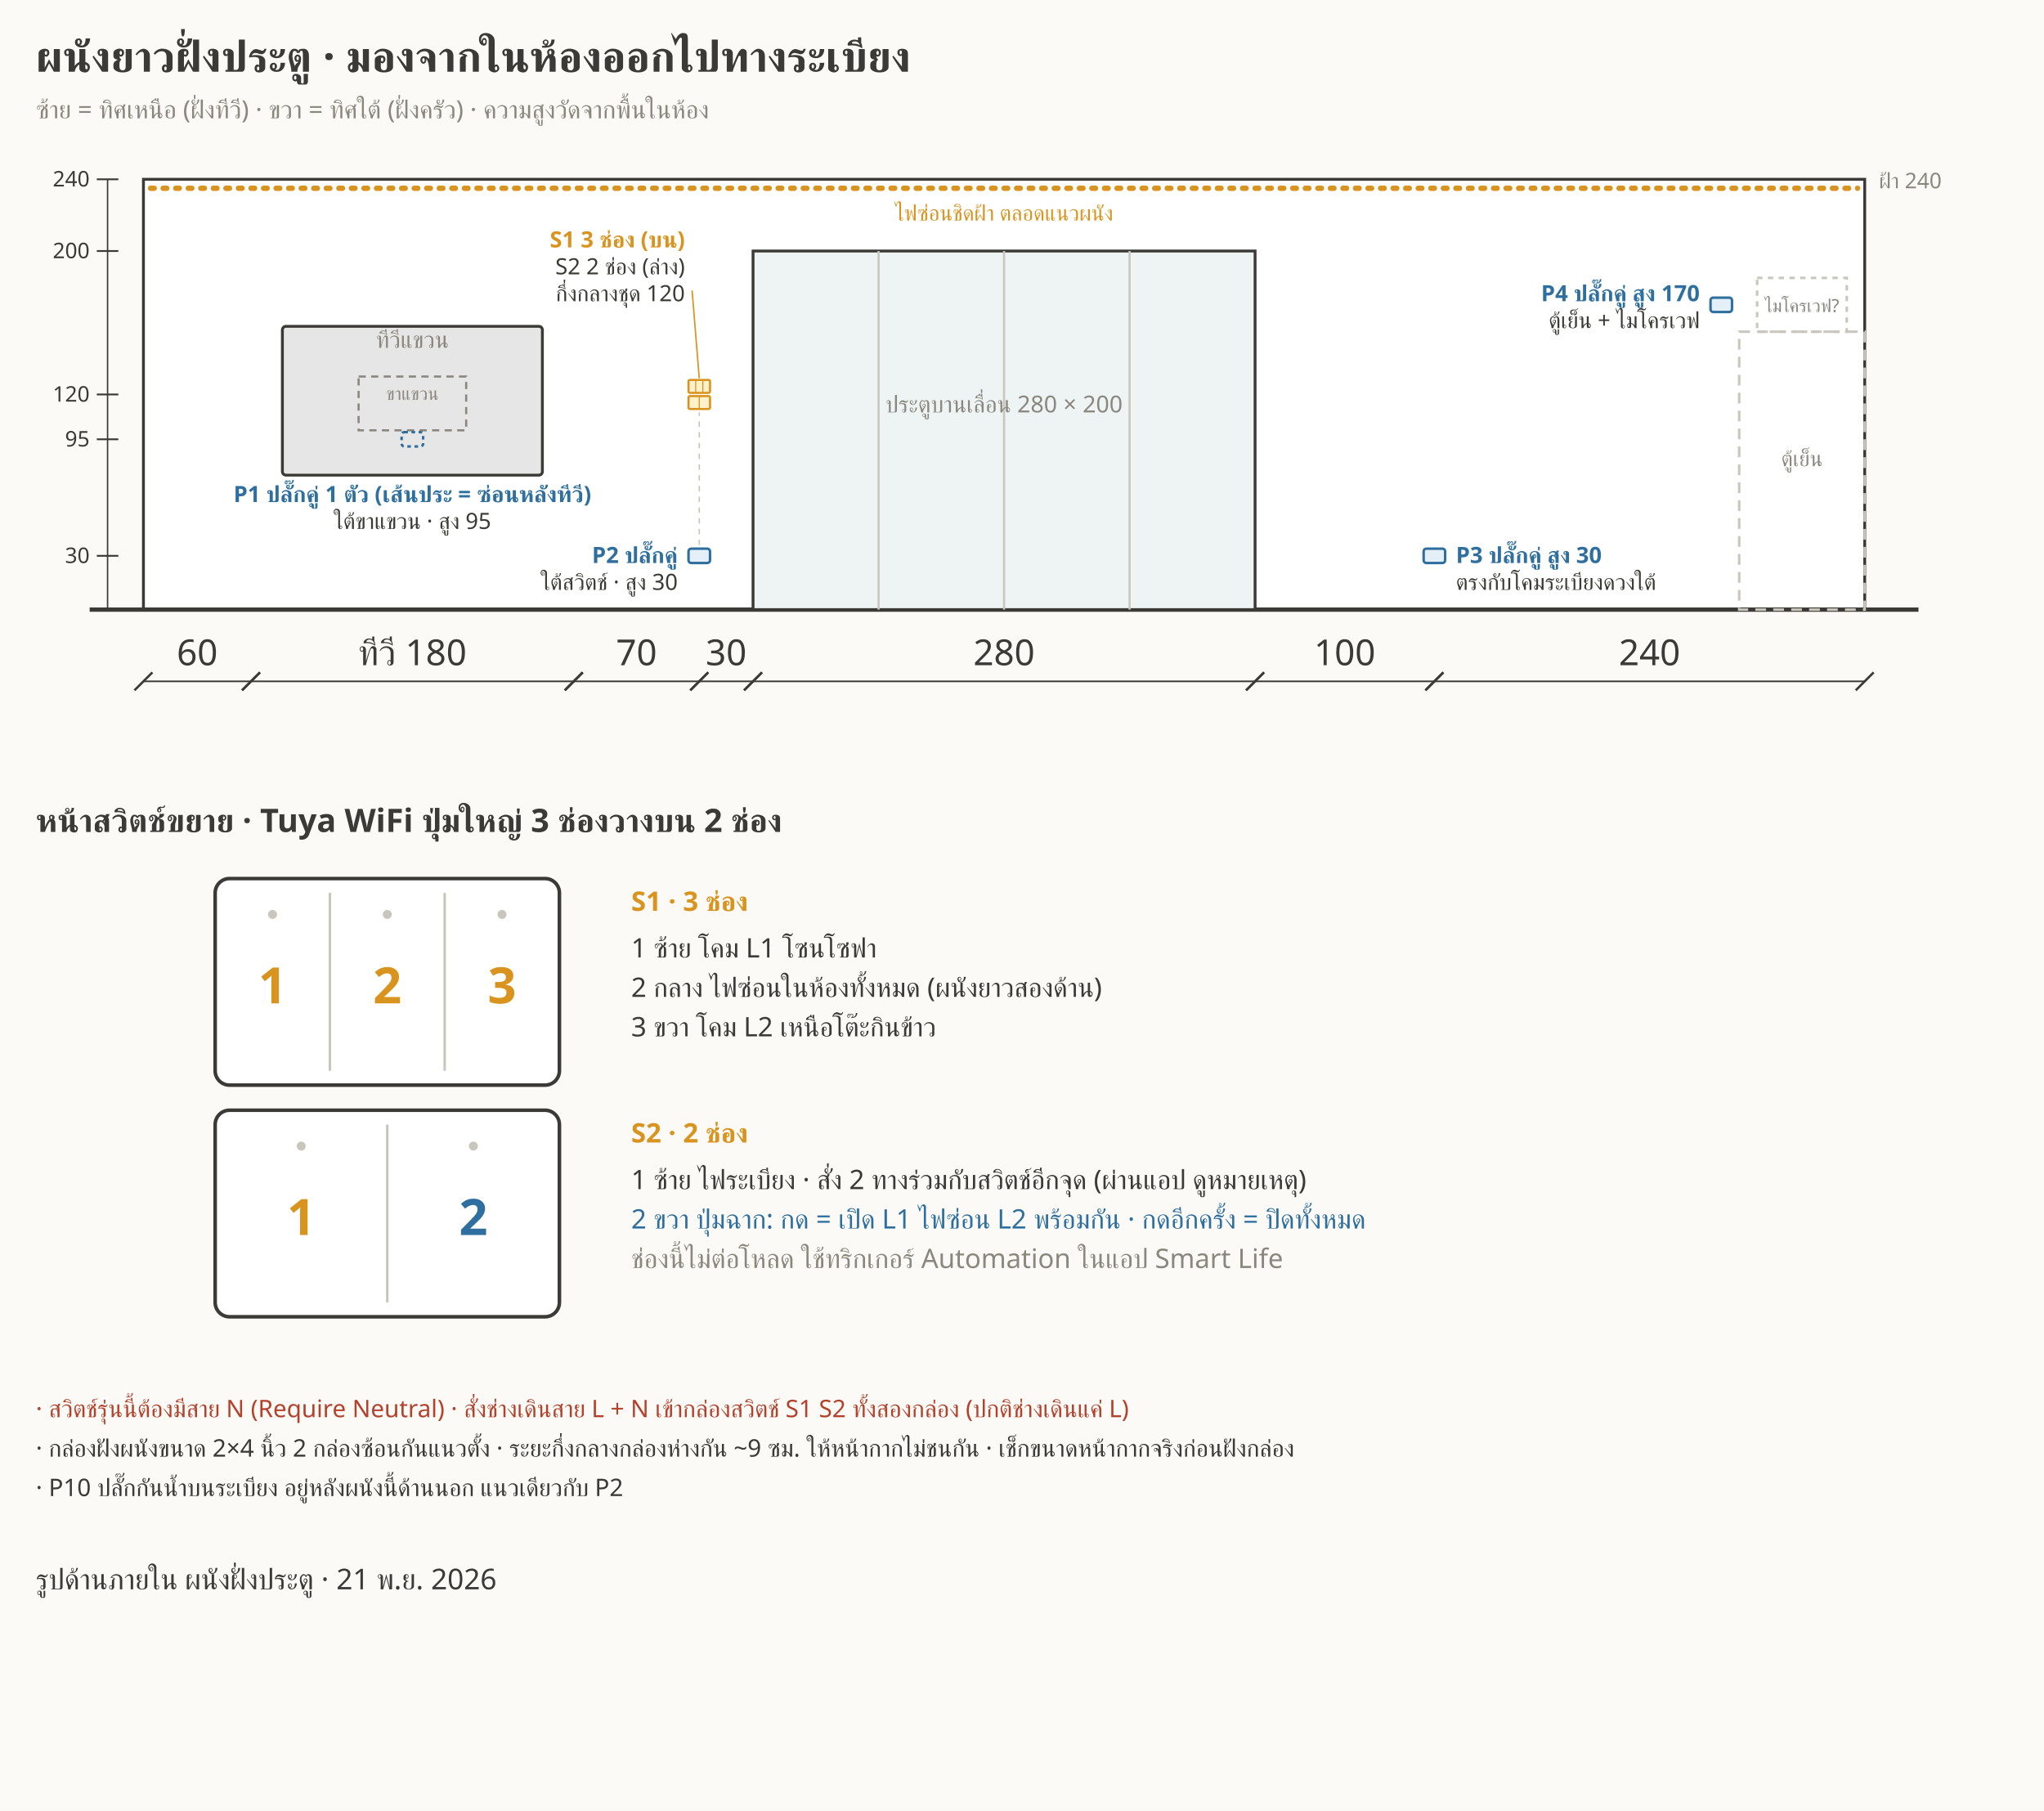
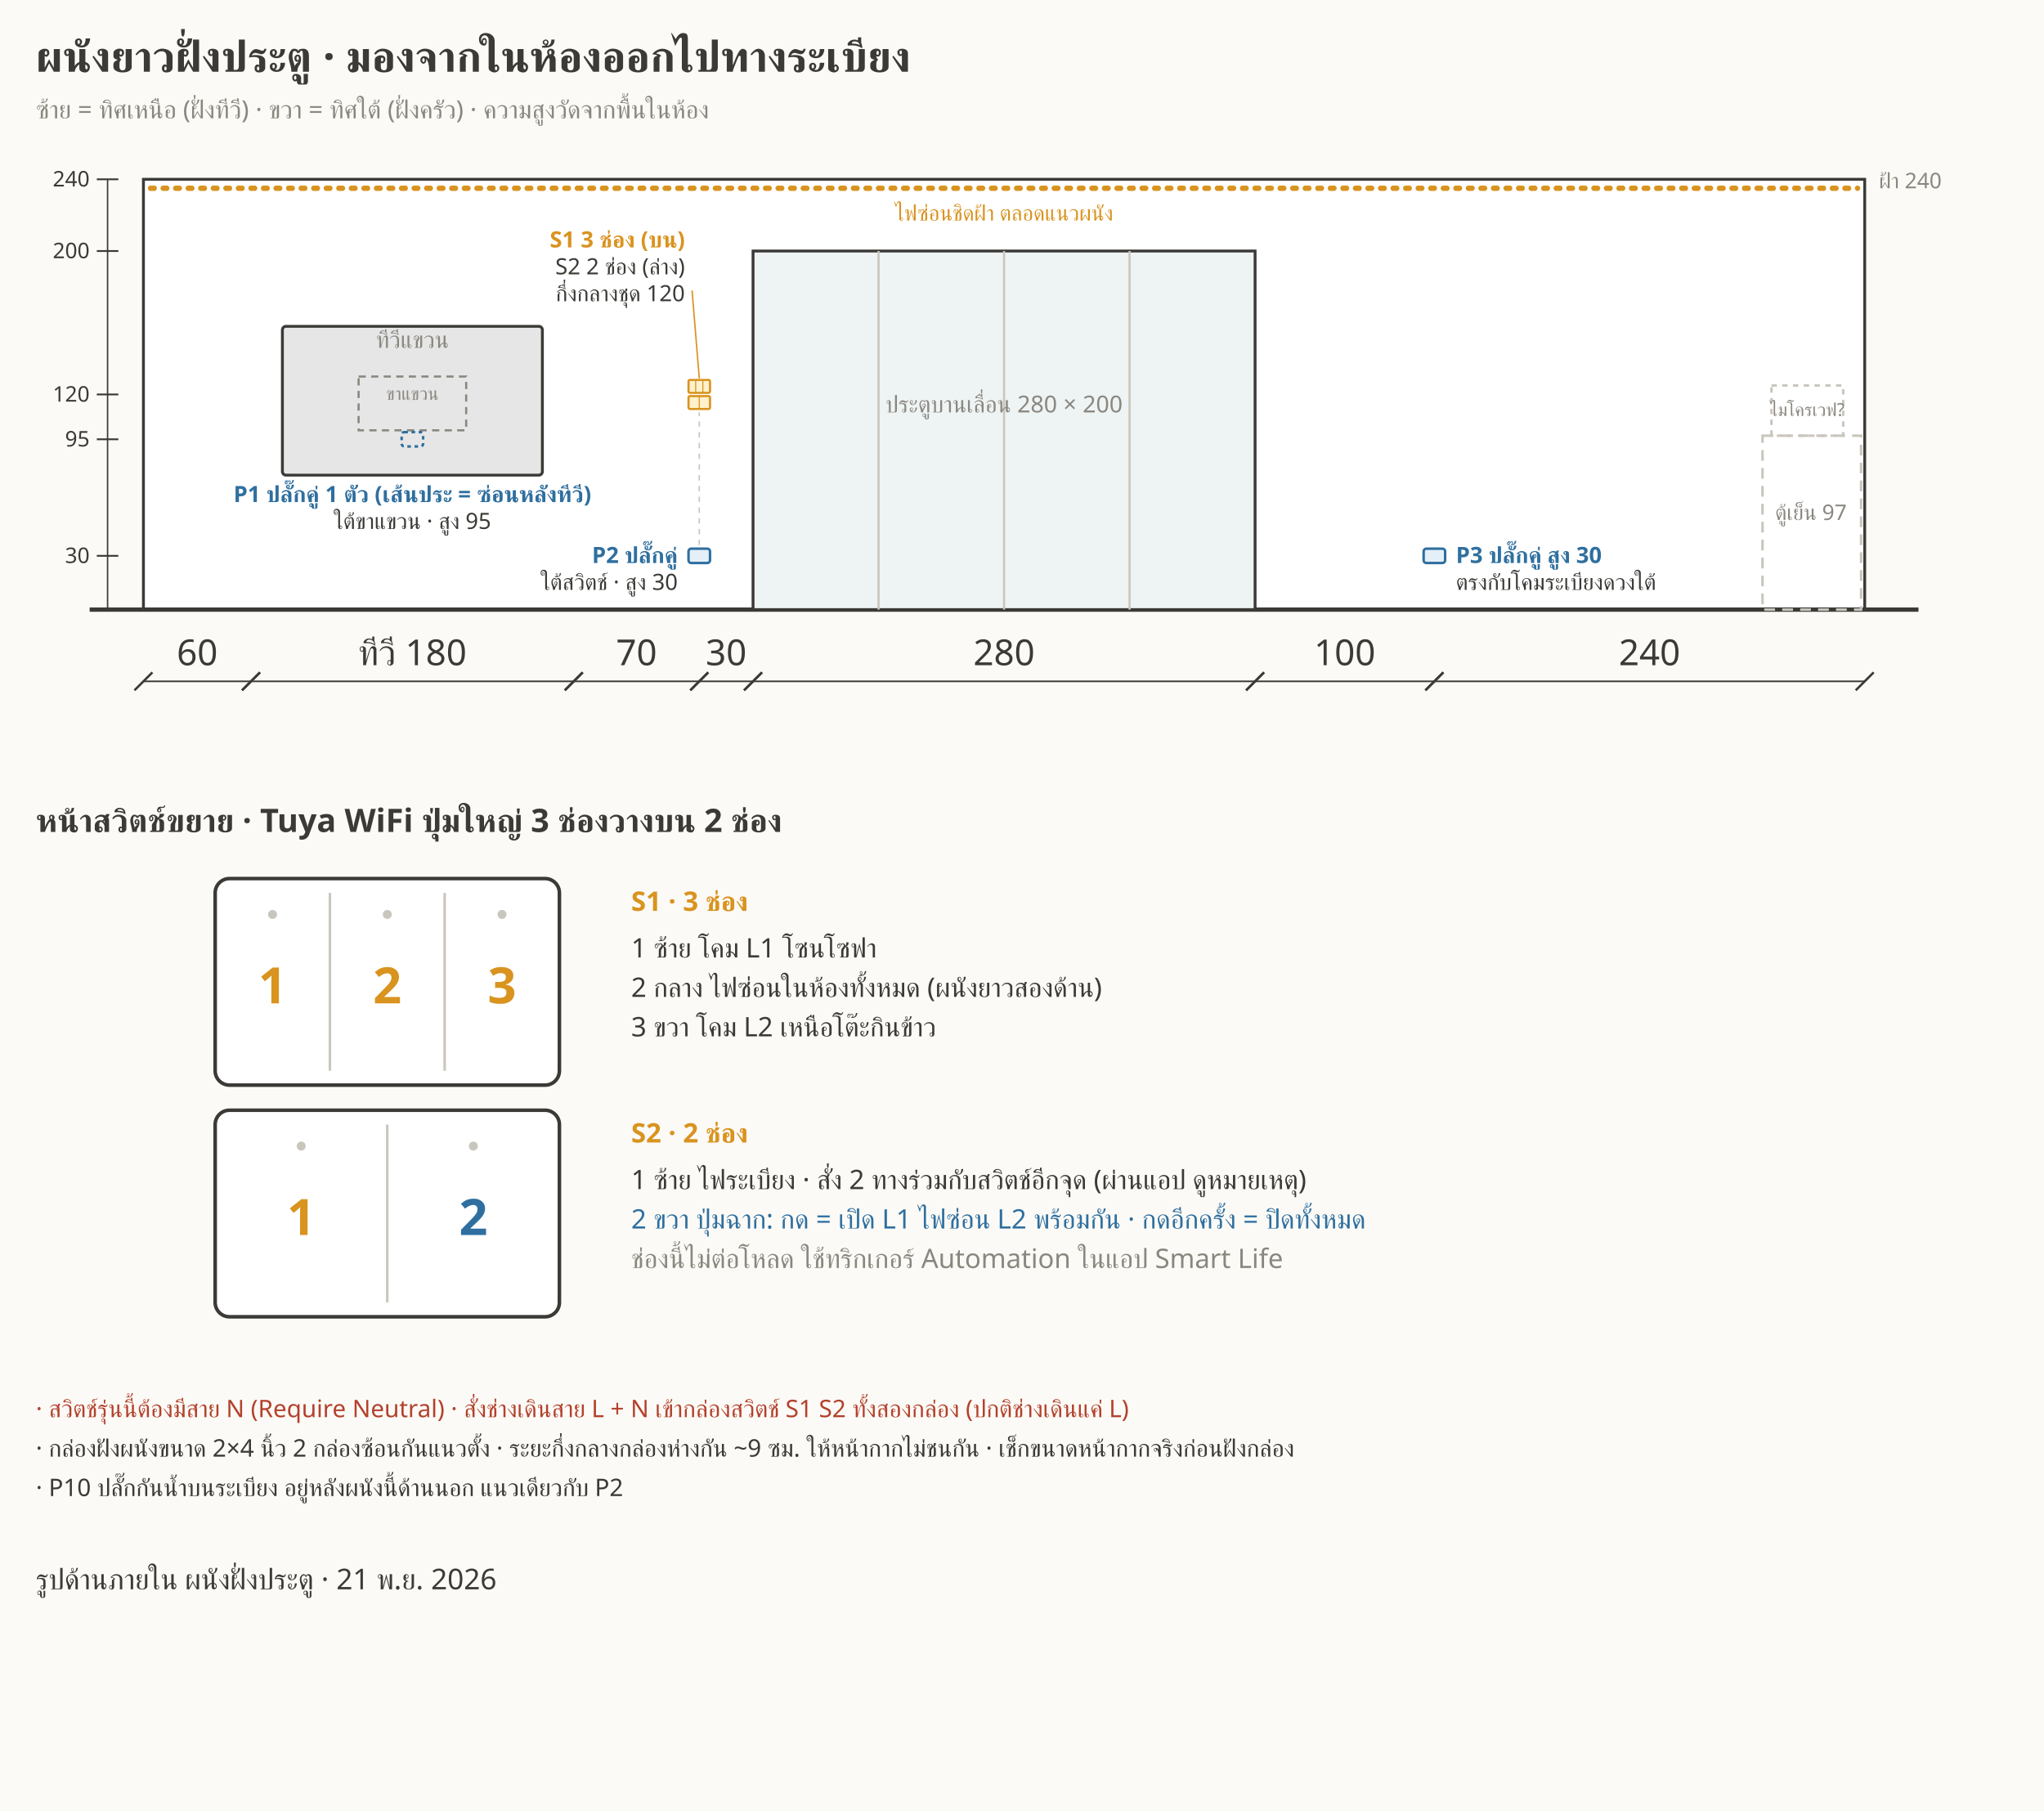
<svg xmlns="http://www.w3.org/2000/svg" viewBox="-80 -340 1140 1010" width="1140" height="1010" font-family="Leelawadee UI, Tahoma, sans-serif">
  <defs />
  <rect x="-80" y="-340" width="1140" height="1010" fill="#fbfaf6" />
  <text x="-60" y="-300" font-size="24" font-weight="600" text-anchor="start" fill="#3b3a36">ผนังยาวฝั่งประตู · มองจากในห้องออกไปทางระเบียง</text>
  <text x="-60" y="-274" font-size="14" font-weight="400" text-anchor="start" fill="#8a877f">ซ้าย = ทิศเหนือ (ฝั่งทีวี) · ขวา = ทิศใต้ (ฝั่งครัว) · ความสูงวัดจากพื้นในห้อง</text>
  <rect x="0" y="-240" width="960" height="240" fill="#ffffff" stroke="#3b3a36" stroke-width="1.6" />
  <line x1="-30" y1="0" x2="990" y2="0" stroke="#3b3a36" stroke-width="2.4" />
  <text x="968" y="-235" font-size="12" font-weight="400" text-anchor="start" fill="#8a877f">ฝ้า 240</text>
  <line x1="4" y1="-235" x2="956" y2="-235" stroke="#d9931f" stroke-width="3" stroke-dasharray="2 5" stroke-linecap="round" />
  <text x="480" y="-217" font-size="12" font-weight="400" text-anchor="middle" fill="#d9931f">ไฟซ่อนชิดฝ้า ตลอดแนวผนัง</text>
  <rect x="340" y="-200" width="280" height="200" fill="#eef3f4" stroke="#3b3a36" stroke-width="1.6" />
  <line x1="410" y1="-200" x2="410" y2="0" stroke="#c9c6bd" stroke-width="1.2" />
  <line x1="480" y1="-200" x2="480" y2="0" stroke="#c9c6bd" stroke-width="1.2" />
  <line x1="550" y1="-200" x2="550" y2="0" stroke="#c9c6bd" stroke-width="1.2" />
  <text x="480" y="-110" font-size="13" font-weight="400" text-anchor="middle" fill="#8a877f">ประตูบานเลื่อน 280 × 200</text>
-   <rect x="890" y="-155" width="70" height="155" fill="none" stroke="#c9c6bd" stroke-width="1.4" stroke-dasharray="6 4" />
-   <text x="925" y="-80" font-size="12" font-weight="400" text-anchor="middle" fill="#8a877f">ตู้เย็น</text>
-   <rect x="900" y="-185" width="50" height="30" fill="none" stroke="#c9c6bd" stroke-width="1.4" stroke-dasharray="3 3" />
-   <text x="925" y="-166" font-size="10" font-weight="400" text-anchor="middle" fill="#8a877f">ไมโครเวฟ?</text>
+   <rect x="903" y="-97" width="55" height="97" fill="none" stroke="#c9c6bd" stroke-width="1.4" stroke-dasharray="6 4" />
+   <text x="930" y="-50" font-size="12" font-weight="400" text-anchor="middle" fill="#8a877f">ตู้เย็น 97</text>
+   <rect x="908" y="-125" width="40" height="28" fill="none" stroke="#c9c6bd" stroke-width="1.4" stroke-dasharray="3 3" />
+   <text x="928" y="-108" font-size="10" font-weight="400" text-anchor="middle" fill="#8a877f">ไมโครเวฟ?</text>
  <rect x="77.5" y="-158" width="145" height="83" rx="2" fill="#2f2e2b" fill-opacity="0.12" stroke="#3b3a36" stroke-width="1.6" />
  <text x="150" y="-146" font-size="13" font-weight="400" text-anchor="middle" fill="#8a877f">ทีวีแขวน</text>
  <rect x="120" y="-130" width="60" height="30" fill="none" stroke="#8a877f" stroke-width="1.2" stroke-dasharray="4 3" />
  <text x="150" y="-117" font-size="10" font-weight="400" text-anchor="middle" fill="#8a877f">ขาแขวน</text>
  <rect x="144" y="-99" width="12" height="8" rx="1.5" fill="none" stroke="#2f6f9f" stroke-width="1.4" stroke-dasharray="2 2" />
  <text x="150" y="-60" font-size="12.5" font-weight="600" text-anchor="middle" fill="#2f6f9f">P1 ปลั๊กคู่ 1 ตัว (เส้นประ = ซ่อนหลังทีวี)</text>
  <text x="150" y="-45" font-size="12.5" font-weight="400" text-anchor="middle" fill="#3b3a36">ใต้ขาแขวน · สูง 95</text>
  <rect x="304" y="-128.1" width="12" height="7.2" rx="0.8" fill="#fff1cc" stroke="#d9931f" stroke-width="1.2" />
  <line x1="308" y1="-128.1" x2="308" y2="-120.9" stroke="#d9931f" stroke-width="0.6" />
  <line x1="312" y1="-128.1" x2="312" y2="-120.9" stroke="#d9931f" stroke-width="0.6" />
  <rect x="304" y="-119.1" width="12" height="7.2" rx="0.8" fill="#fff1cc" stroke="#d9931f" stroke-width="1.2" />
  <line x1="310" y1="-119.1" x2="310" y2="-111.9" stroke="#d9931f" stroke-width="0.6" />
  <line x1="310" y1="-129" x2="306" y2="-178" stroke="#d9931f" stroke-width="0.8" />
  <text x="302" y="-202" font-size="12.5" font-weight="600" text-anchor="end" fill="#d9931f">S1 3 ช่อง (บน)</text>
  <text x="302" y="-187" font-size="12.5" font-weight="400" text-anchor="end" fill="#3b3a36">S2 2 ช่อง (ล่าง)</text>
  <text x="302" y="-172" font-size="12.5" font-weight="400" text-anchor="end" fill="#3b3a36">กึ่งกลางชุด 120</text>
  <rect x="304" y="-34" width="12" height="8" rx="1.5" fill="#e4eff8" stroke="#2f6f9f" stroke-width="1.4" />
  <line x1="310" y1="-36" x2="310" y2="-110" stroke="#c9c6bd" stroke-width="0.8" stroke-dasharray="3 3" />
  <text x="298" y="-26" font-size="12.5" font-weight="600" text-anchor="end" fill="#2f6f9f">P2 ปลั๊กคู่</text>
  <text x="298" y="-11" font-size="12.5" font-weight="400" text-anchor="end" fill="#3b3a36">ใต้สวิตช์ · สูง 30</text>
-   <rect x="874" y="-174" width="12" height="8" rx="1.5" fill="#e4eff8" stroke="#2f6f9f" stroke-width="1.4" />
-   <text x="868" y="-172" font-size="12.5" font-weight="600" text-anchor="end" fill="#2f6f9f">P4 ปลั๊กคู่ สูง 170</text>
-   <text x="868" y="-157" font-size="12.5" font-weight="400" text-anchor="end" fill="#3b3a36">ตู้เย็น + ไมโครเวฟ</text>
  <rect x="714" y="-34" width="12" height="8" rx="1.5" fill="#e4eff8" stroke="#2f6f9f" stroke-width="1.4" />
  <text x="732" y="-26" font-size="12.5" font-weight="600" text-anchor="start" fill="#2f6f9f">P3 ปลั๊กคู่ สูง 30</text>
  <text x="732" y="-11" font-size="12.5" font-weight="400" text-anchor="start" fill="#3b3a36">ตรงกับโคมระเบียงดวงใต้</text>
  <line x1="-26" y1="-30" x2="-14" y2="-30" stroke="#3b3a36" stroke-width="1" />
  <text x="-30" y="-26" font-size="12" font-weight="400" text-anchor="end" fill="#3b3a36">30</text>
  <line x1="-26" y1="-95" x2="-14" y2="-95" stroke="#3b3a36" stroke-width="1" />
  <text x="-30" y="-91" font-size="12" font-weight="400" text-anchor="end" fill="#3b3a36">95</text>
  <line x1="-26" y1="-120" x2="-14" y2="-120" stroke="#3b3a36" stroke-width="1" />
  <text x="-30" y="-116" font-size="12" font-weight="400" text-anchor="end" fill="#3b3a36">120</text>
  <line x1="-26" y1="-200" x2="-14" y2="-200" stroke="#3b3a36" stroke-width="1" />
  <text x="-30" y="-196" font-size="12" font-weight="400" text-anchor="end" fill="#3b3a36">200</text>
  <line x1="-26" y1="-240" x2="-14" y2="-240" stroke="#3b3a36" stroke-width="1" />
  <text x="-30" y="-236" font-size="12" font-weight="400" text-anchor="end" fill="#3b3a36">240</text>
  <line x1="-20" y1="0" x2="-20" y2="-240" stroke="#3b3a36" stroke-width="0.8" />
  <g>
    <line x1="0" y1="40" x2="60" y2="40" stroke="#3b3a36" stroke-width="0.9" />
    <line x1="-5" y1="45" x2="5" y2="35" stroke="#3b3a36" stroke-width="1.3" />
    <line x1="55" y1="45" x2="65" y2="35" stroke="#3b3a36" stroke-width="1.3" />
    <text x="30" y="31" font-size="20" font-weight="500" text-anchor="middle" fill="#3b3a36">60</text>
  </g>
  <g>
    <line x1="60" y1="40" x2="240" y2="40" stroke="#3b3a36" stroke-width="0.9" />
    <line x1="55" y1="45" x2="65" y2="35" stroke="#3b3a36" stroke-width="1.3" />
    <line x1="235" y1="45" x2="245" y2="35" stroke="#3b3a36" stroke-width="1.3" />
    <text x="150" y="31" font-size="20" font-weight="500" text-anchor="middle" fill="#3b3a36">ทีวี 180</text>
  </g>
  <g>
    <line x1="240" y1="40" x2="310" y2="40" stroke="#3b3a36" stroke-width="0.9" />
    <line x1="235" y1="45" x2="245" y2="35" stroke="#3b3a36" stroke-width="1.3" />
    <line x1="305" y1="45" x2="315" y2="35" stroke="#3b3a36" stroke-width="1.3" />
    <text x="275" y="31" font-size="20" font-weight="500" text-anchor="middle" fill="#3b3a36">70</text>
  </g>
  <g>
    <line x1="310" y1="40" x2="340" y2="40" stroke="#3b3a36" stroke-width="0.9" />
    <line x1="305" y1="45" x2="315" y2="35" stroke="#3b3a36" stroke-width="1.3" />
    <line x1="335" y1="45" x2="345" y2="35" stroke="#3b3a36" stroke-width="1.3" />
    <text x="325" y="31" font-size="20" font-weight="500" text-anchor="middle" fill="#3b3a36">30</text>
  </g>
  <g>
    <line x1="340" y1="40" x2="620" y2="40" stroke="#3b3a36" stroke-width="0.9" />
    <line x1="335" y1="45" x2="345" y2="35" stroke="#3b3a36" stroke-width="1.3" />
    <line x1="615" y1="45" x2="625" y2="35" stroke="#3b3a36" stroke-width="1.3" />
    <text x="480" y="31" font-size="20" font-weight="500" text-anchor="middle" fill="#3b3a36">280</text>
  </g>
  <g>
    <line x1="620" y1="40" x2="720" y2="40" stroke="#3b3a36" stroke-width="0.9" />
    <line x1="615" y1="45" x2="625" y2="35" stroke="#3b3a36" stroke-width="1.3" />
    <line x1="715" y1="45" x2="725" y2="35" stroke="#3b3a36" stroke-width="1.3" />
    <text x="670" y="31" font-size="20" font-weight="500" text-anchor="middle" fill="#3b3a36">100</text>
  </g>
  <g>
    <line x1="720" y1="40" x2="960" y2="40" stroke="#3b3a36" stroke-width="0.9" />
    <line x1="715" y1="45" x2="725" y2="35" stroke="#3b3a36" stroke-width="1.3" />
    <line x1="955" y1="45" x2="965" y2="35" stroke="#3b3a36" stroke-width="1.3" />
    <text x="840" y="31" font-size="20" font-weight="500" text-anchor="middle" fill="#3b3a36">240</text>
  </g>
  <text x="-60" y="124" font-size="18" font-weight="600" text-anchor="start" fill="#3b3a36">หน้าสวิตช์ขยาย · Tuya WiFi ปุ่มใหญ่ 3 ช่องวางบน 2 ช่อง</text>
  <rect x="40" y="150" width="192" height="115.2" rx="8" fill="#fff" stroke="#3b3a36" stroke-width="2" />
  <circle cx="72" cy="170" r="2.5" fill="#c9c6bd" />
  <text x="72" y="219.6" font-size="28" font-weight="700" text-anchor="middle" fill="#d9931f">1</text>
  <line x1="104" y1="158" x2="104" y2="257.2" stroke="#c9c6bd" stroke-width="1.4" />
  <circle cx="136" cy="170" r="2.5" fill="#c9c6bd" />
  <text x="136" y="219.6" font-size="28" font-weight="700" text-anchor="middle" fill="#d9931f">2</text>
  <line x1="168" y1="158" x2="168" y2="257.2" stroke="#c9c6bd" stroke-width="1.4" />
  <circle cx="200" cy="170" r="2.5" fill="#c9c6bd" />
  <text x="200" y="219.6" font-size="28" font-weight="700" text-anchor="middle" fill="#d9931f">3</text>
  <rect x="40" y="279.2" width="192" height="115.2" rx="8" fill="#fff" stroke="#3b3a36" stroke-width="2" />
  <circle cx="88" cy="299.2" r="2.5" fill="#c9c6bd" />
  <text x="88" y="348.8" font-size="28" font-weight="700" text-anchor="middle" fill="#d9931f">1</text>
  <line x1="136" y1="287.2" x2="136" y2="386.4" stroke="#c9c6bd" stroke-width="1.4" />
  <circle cx="184" cy="299.2" r="2.5" fill="#c9c6bd" />
  <text x="184" y="348.8" font-size="28" font-weight="700" text-anchor="middle" fill="#2f6f9f">2</text>
  <text x="272" y="168" font-size="15" font-weight="600" text-anchor="start" fill="#d9931f">S1 · 3 ช่อง</text>
  <text x="272" y="194" font-size="15" font-weight="400" text-anchor="start" fill="#3b3a36">1 ซ้าย   โคม L1 โซนโซฟา</text>
  <text x="272" y="216" font-size="15" font-weight="400" text-anchor="start" fill="#3b3a36">2 กลาง   ไฟซ่อนในห้องทั้งหมด (ผนังยาวสองด้าน)</text>
  <text x="272" y="238" font-size="15" font-weight="400" text-anchor="start" fill="#3b3a36">3 ขวา    โคม L2 เหนือโต๊ะกินข้าว</text>
  <text x="272" y="297.2" font-size="15" font-weight="600" text-anchor="start" fill="#d9931f">S2 · 2 ช่อง</text>
  <text x="272" y="323.2" font-size="15" font-weight="400" text-anchor="start" fill="#3b3a36">1 ซ้าย   ไฟระเบียง · สั่ง 2 ทางร่วมกับสวิตช์อีกจุด (ผ่านแอป ดูหมายเหตุ)</text>
  <text x="272" y="345.2" font-size="15" font-weight="400" text-anchor="start" fill="#2f6f9f">2 ขวา    ปุ่มฉาก: กด = เปิด L1 ไฟซ่อน L2 พร้อมกัน · กดอีกครั้ง = ปิดทั้งหมด</text>
  <text x="272" y="367.2" font-size="15" font-weight="400" text-anchor="start" fill="#8a877f">          ช่องนี้ไม่ต่อโหลด ใช้ทริกเกอร์ Automation ในแอป Smart Life</text>
  <text x="-60" y="450.4" font-size="13.5" font-weight="400" text-anchor="start" fill="#b3412c">· สวิตช์รุ่นนี้ต้องมีสาย N (Require Neutral) · สั่งช่างเดินสาย L + N เข้ากล่องสวิตช์ S1 S2 ทั้งสองกล่อง (ปกติช่างเดินแค่ L)</text>
  <text x="-60" y="472.4" font-size="13.5" font-weight="400" text-anchor="start" fill="#3b3a36">· กล่องฝังผนังขนาด 2×4 นิ้ว 2 กล่องซ้อนกันแนวตั้ง · ระยะกึ่งกลางกล่องห่างกัน ~9 ซม. ให้หน้ากากไม่ชนกัน · เช็กขนาดหน้ากากจริงก่อนฝังกล่อง</text>
  <text x="-60" y="494.4" font-size="13.5" font-weight="400" text-anchor="start" fill="#3b3a36">· P10 ปลั๊กกันน้ำบนระเบียง อยู่หลังผนังนี้ด้านนอก แนวเดียวกับ P2</text>
  <text x="-60" y="546.4" font-size="16" font-weight="400" text-anchor="start" fill="#3b3a36">รูปด้านภายใน ผนังฝั่งประตู · 21 พ.ย. 2026</text>
</svg>
